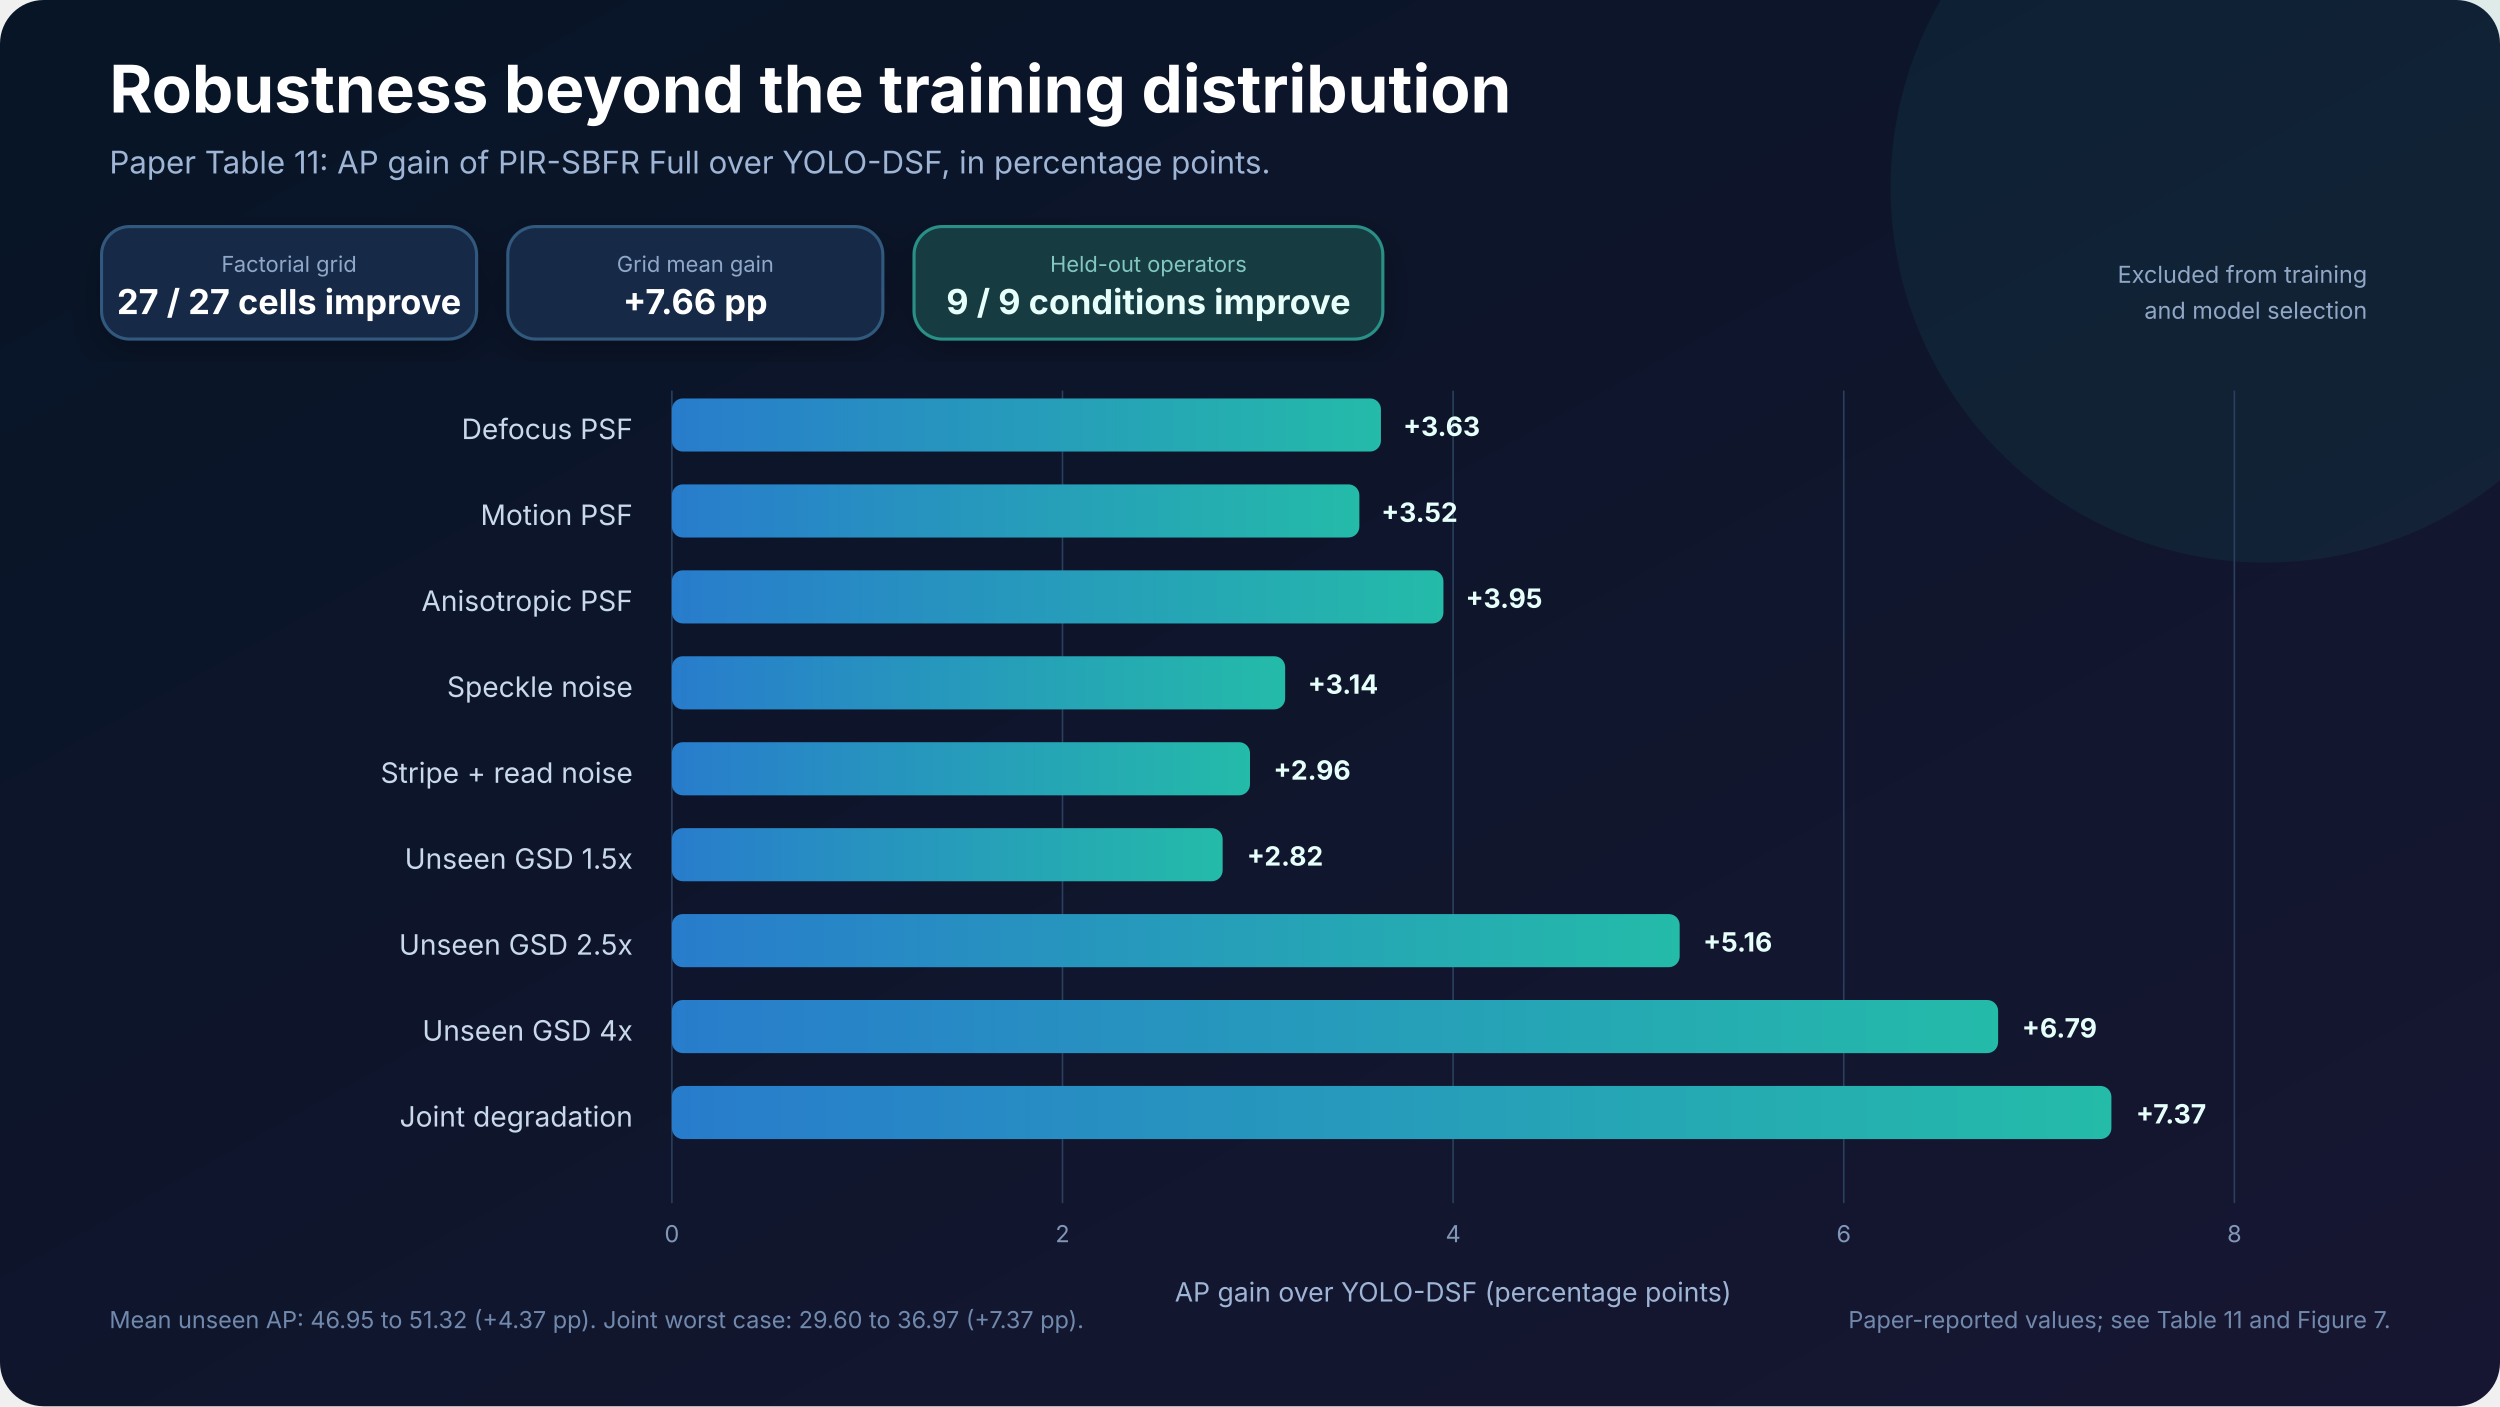
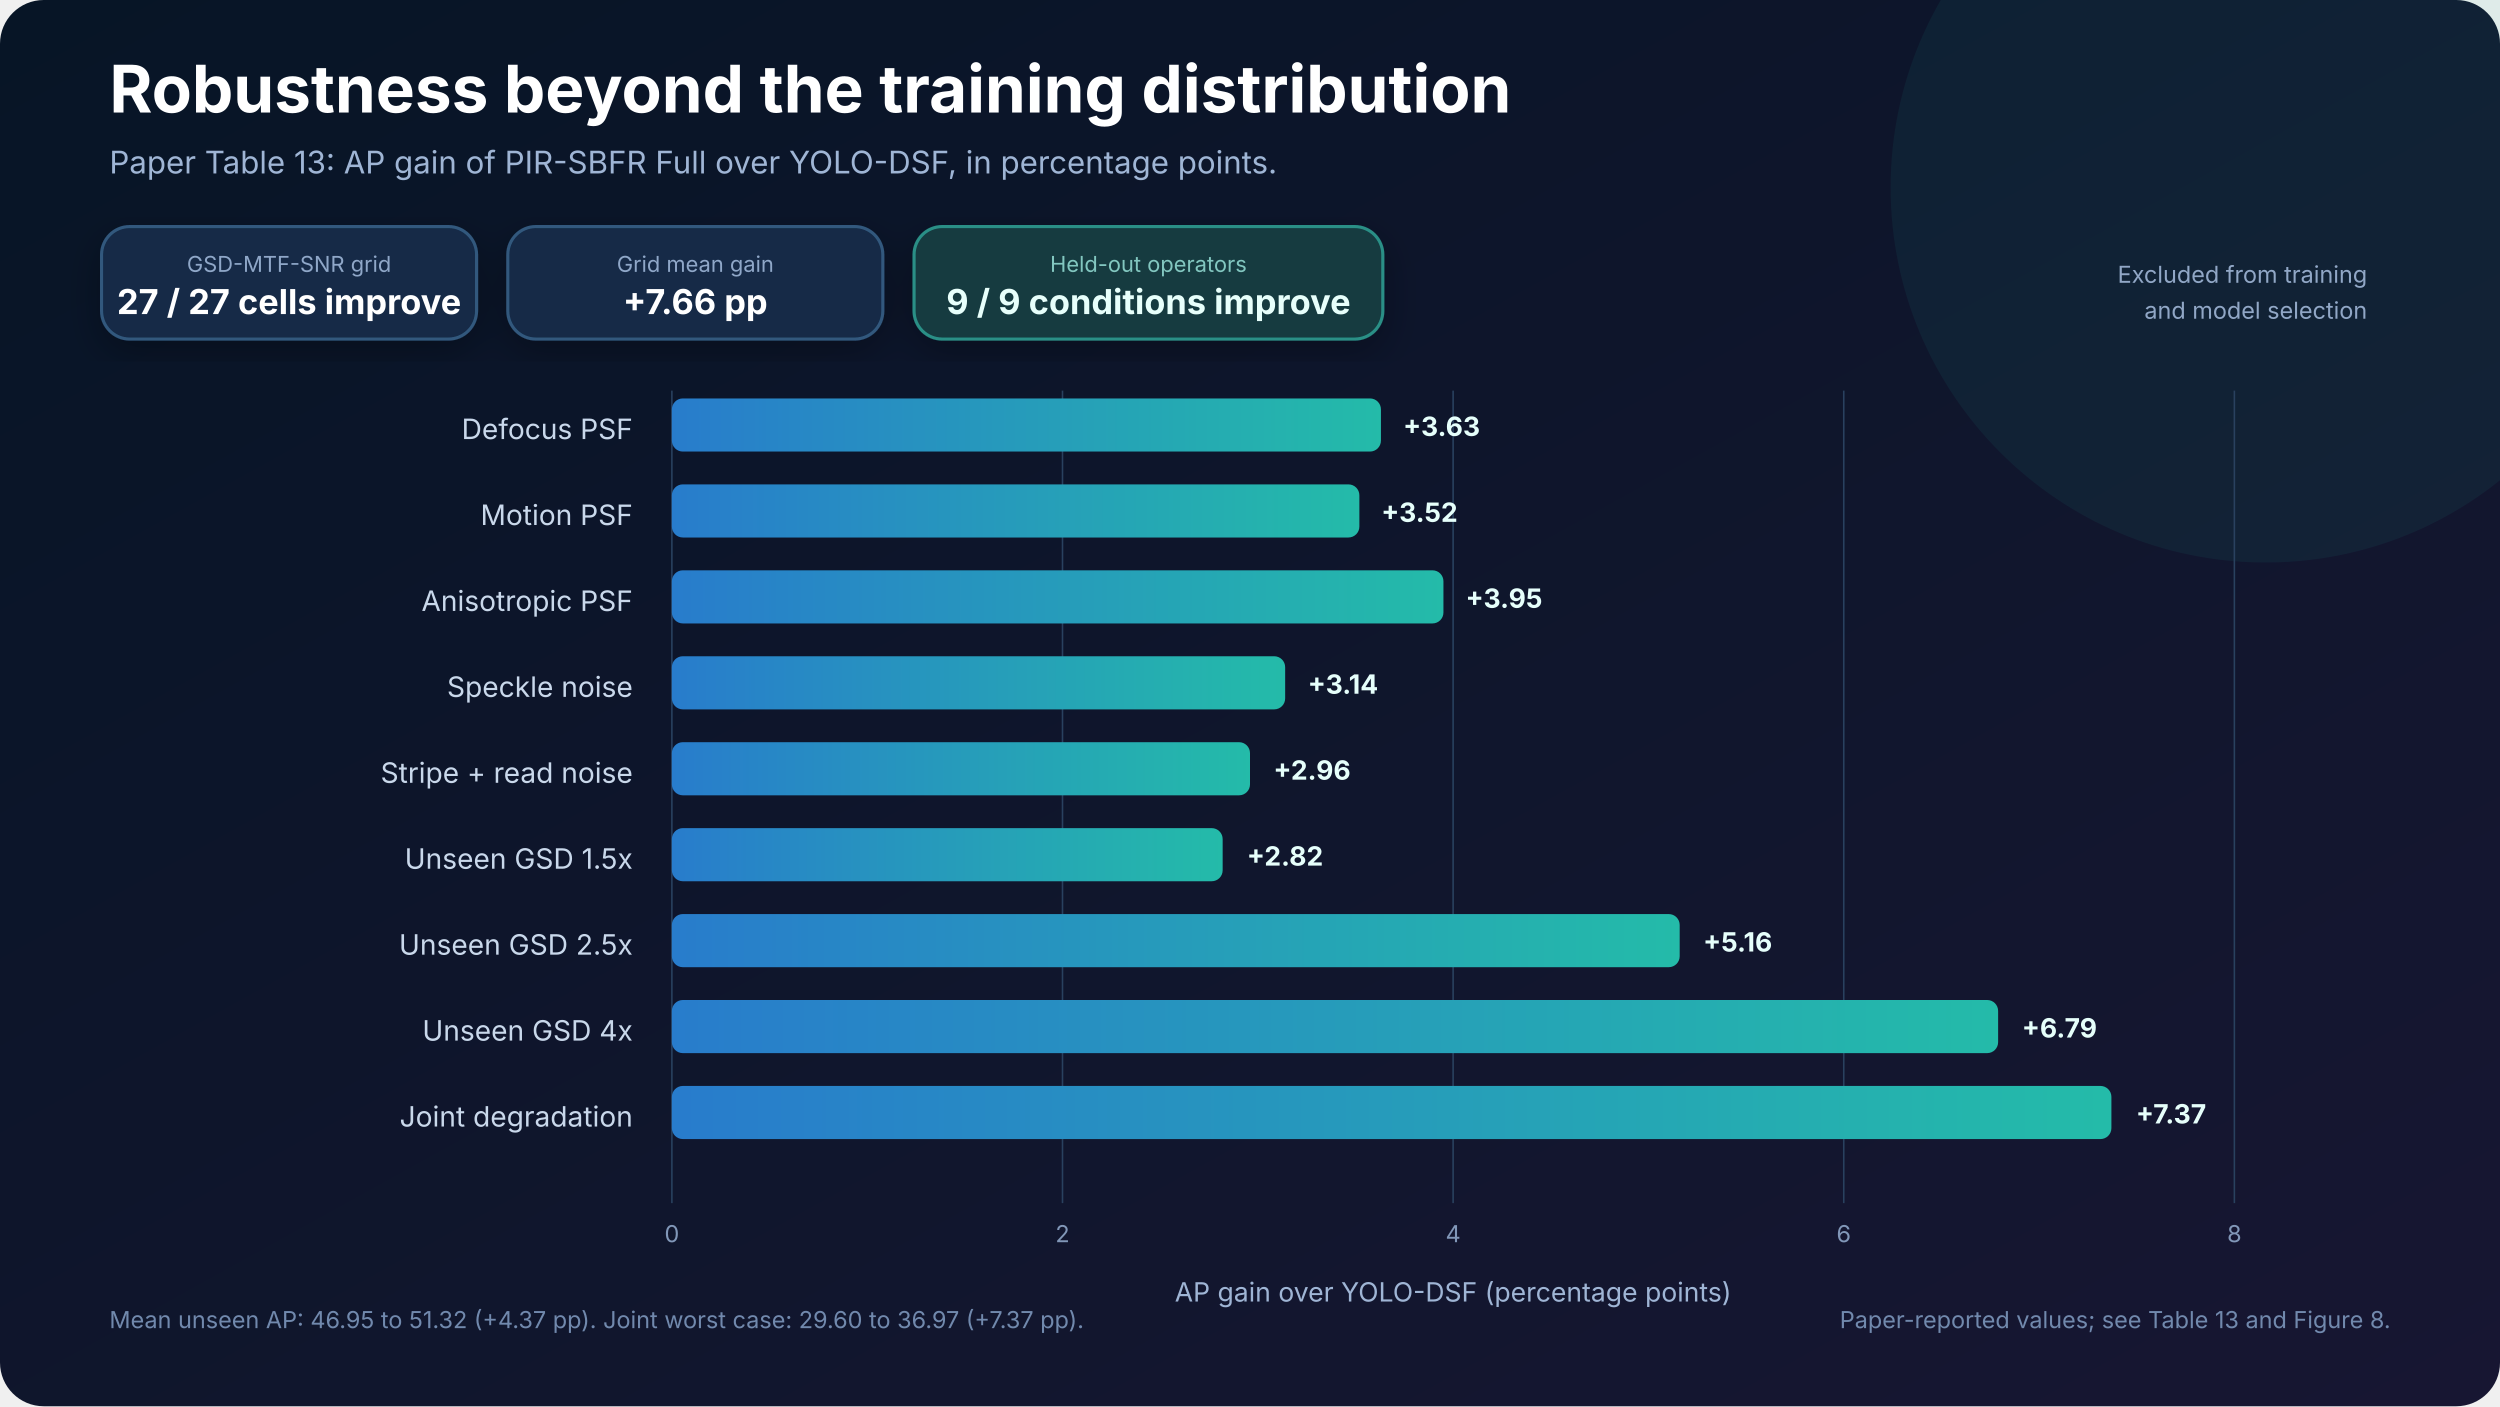
<svg xmlns="http://www.w3.org/2000/svg" width="1600" height="900" viewBox="0 0 1600 900" role="img" aria-labelledby="title desc">
  <defs>
    <linearGradient id="robustBg" x1="0" y1="0" x2="1" y2="1">
      <stop offset="0" stop-color="#071526" />
      <stop offset="1" stop-color="#171632" />
    </linearGradient>
    <linearGradient id="robustBar" x1="0" y1="0" x2="1" y2="0">
      <stop offset="0" stop-color="#287ccc" />
      <stop offset="1" stop-color="#24bba9" />
    </linearGradient>
    <filter id="robustShadow" x="-20%" y="-20%" width="140%" height="140%">
      <feDropShadow dx="0" dy="8" stdDeviation="12" flood-color="#000000" flood-opacity="0.28" />
    </filter>
  </defs>
  <rect width="1600" height="900" rx="28" fill="url(#robustBg)" />
  <circle cx="1450" cy="120" r="240" fill="#1cae9f" opacity="0.08" />
  <text x="70" y="72" fill="#ffffff" font-family="Inter,Segoe UI,Arial,sans-serif" font-size="42" font-weight="700">Robustness beyond the training distribution</text>
-   <text x="70" y="111" fill="#9fb5d5" font-family="Inter,Segoe UI,Arial,sans-serif" font-size="20">Paper Table 11: AP gain of PIR-SBFR Full over YOLO-DSF, in percentage points.</text>
+   <text x="70" y="111" fill="#9fb5d5" font-family="Inter,Segoe UI,Arial,sans-serif" font-size="20">Paper Table 13: AP gain of PIR-SBFR Full over YOLO-DSF, in percentage points.</text>
  <g filter="url(#robustShadow)">
    <rect x="65" y="145" width="240" height="72" rx="18" fill="#132946" stroke="#31587d" stroke-width="2" />
    <rect x="325" y="145" width="240" height="72" rx="18" fill="#132946" stroke="#31587d" stroke-width="2" />
    <rect x="585" y="145" width="300" height="72" rx="18" fill="#123a40" stroke="#2b8f86" stroke-width="2" />
  </g>
  <g font-family="Inter,Segoe UI,Arial,sans-serif" text-anchor="middle">
-     <text x="185" y="174" fill="#8fa7c8" font-size="14">Factorial grid</text>
+     <text x="185" y="174" fill="#8fa7c8" font-size="14">GSD-MTF-SNR grid</text>
    <text x="185" y="201" fill="#ffffff" font-size="22" font-weight="700">27 / 27 cells improve</text>
    <text x="445" y="174" fill="#8fa7c8" font-size="14">Grid mean gain</text>
    <text x="445" y="201" fill="#ffffff" font-size="22" font-weight="700">+7.66 pp</text>
    <text x="735" y="174" fill="#82c7c0" font-size="14">Held-out operators</text>
    <text x="735" y="201" fill="#e7fffb" font-size="22" font-weight="700">9 / 9 conditions improve</text>
  </g>
  <text x="1515" y="181" text-anchor="end" fill="#91a7c6" font-family="Inter,Segoe UI,Arial,sans-serif" font-size="15">Excluded from training</text>
  <text x="1515" y="204" text-anchor="end" fill="#91a7c6" font-family="Inter,Segoe UI,Arial,sans-serif" font-size="15">and model selection</text>
  <g stroke="#29415f" stroke-width="1">
    <line x1="430" y1="250" x2="430" y2="770" />
    <line x1="680" y1="250" x2="680" y2="770" />
    <line x1="930" y1="250" x2="930" y2="770" />
    <line x1="1180" y1="250" x2="1180" y2="770" />
    <line x1="1430" y1="250" x2="1430" y2="770" />
  </g>
  <g fill="#8197b8" font-family="Inter,Segoe UI,Arial,sans-serif" font-size="15" text-anchor="middle">
    <text x="430" y="795">0</text>
    <text x="680" y="795">2</text>
    <text x="930" y="795">4</text>
    <text x="1180" y="795">6</text>
    <text x="1430" y="795">8</text>
  </g>
  <text x="930" y="833" text-anchor="middle" fill="#9fb5d5" font-family="Inter,Segoe UI,Arial,sans-serif" font-size="17">AP gain over YOLO-DSF (percentage points)</text>
  <g fill="#c9d8eb" font-family="Inter,Segoe UI,Arial,sans-serif" font-size="18" text-anchor="end">
    <text x="405" y="281">Defocus PSF</text>
    <text x="405" y="336">Motion PSF</text>
    <text x="405" y="391">Anisotropic PSF</text>
    <text x="405" y="446">Speckle noise</text>
    <text x="405" y="501">Stripe + read noise</text>
    <text x="405" y="556">Unseen GSD 1.5x</text>
    <text x="405" y="611">Unseen GSD 2.5x</text>
    <text x="405" y="666">Unseen GSD 4x</text>
    <text x="405" y="721">Joint degradation</text>
  </g>
  <g fill="url(#robustBar)">
    <rect x="430" y="255" width="453.8" height="34" rx="7" />
    <rect x="430" y="310" width="440.0" height="34" rx="7" />
    <rect x="430" y="365" width="493.8" height="34" rx="7" />
    <rect x="430" y="420" width="392.5" height="34" rx="7" />
    <rect x="430" y="475" width="370.0" height="34" rx="7" />
    <rect x="430" y="530" width="352.5" height="34" rx="7" />
    <rect x="430" y="585" width="645.0" height="34" rx="7" />
    <rect x="430" y="640" width="848.8" height="34" rx="7" />
    <rect x="430" y="695" width="921.3" height="34" rx="7" />
  </g>
  <g fill="#e6fffb" font-family="Inter,Segoe UI,Arial,sans-serif" font-size="17" font-weight="700">
    <text x="898" y="279">+3.63</text>
    <text x="884" y="334">+3.52</text>
    <text x="938" y="389">+3.95</text>
    <text x="837" y="444">+3.14</text>
    <text x="815" y="499">+2.96</text>
    <text x="798" y="554">+2.82</text>
    <text x="1090" y="609">+5.16</text>
    <text x="1294" y="664">+6.79</text>
    <text x="1367" y="719">+7.37</text>
  </g>
  <g font-family="Inter,Segoe UI,Arial,sans-serif">
    <text x="70" y="850" fill="#7189ad" font-size="15">Mean unseen AP: 46.95 to 51.32 (+4.37 pp). Joint worst case: 29.60 to 36.97 (+7.37 pp).</text>
-     <text x="1530" y="850" text-anchor="end" fill="#7189ad" font-size="15">Paper-reported values; see Table 11 and Figure 7.</text>
+     <text x="1530" y="850" text-anchor="end" fill="#7189ad" font-size="15">Paper-reported values; see Table 13 and Figure 8.</text>
  </g>
</svg>
